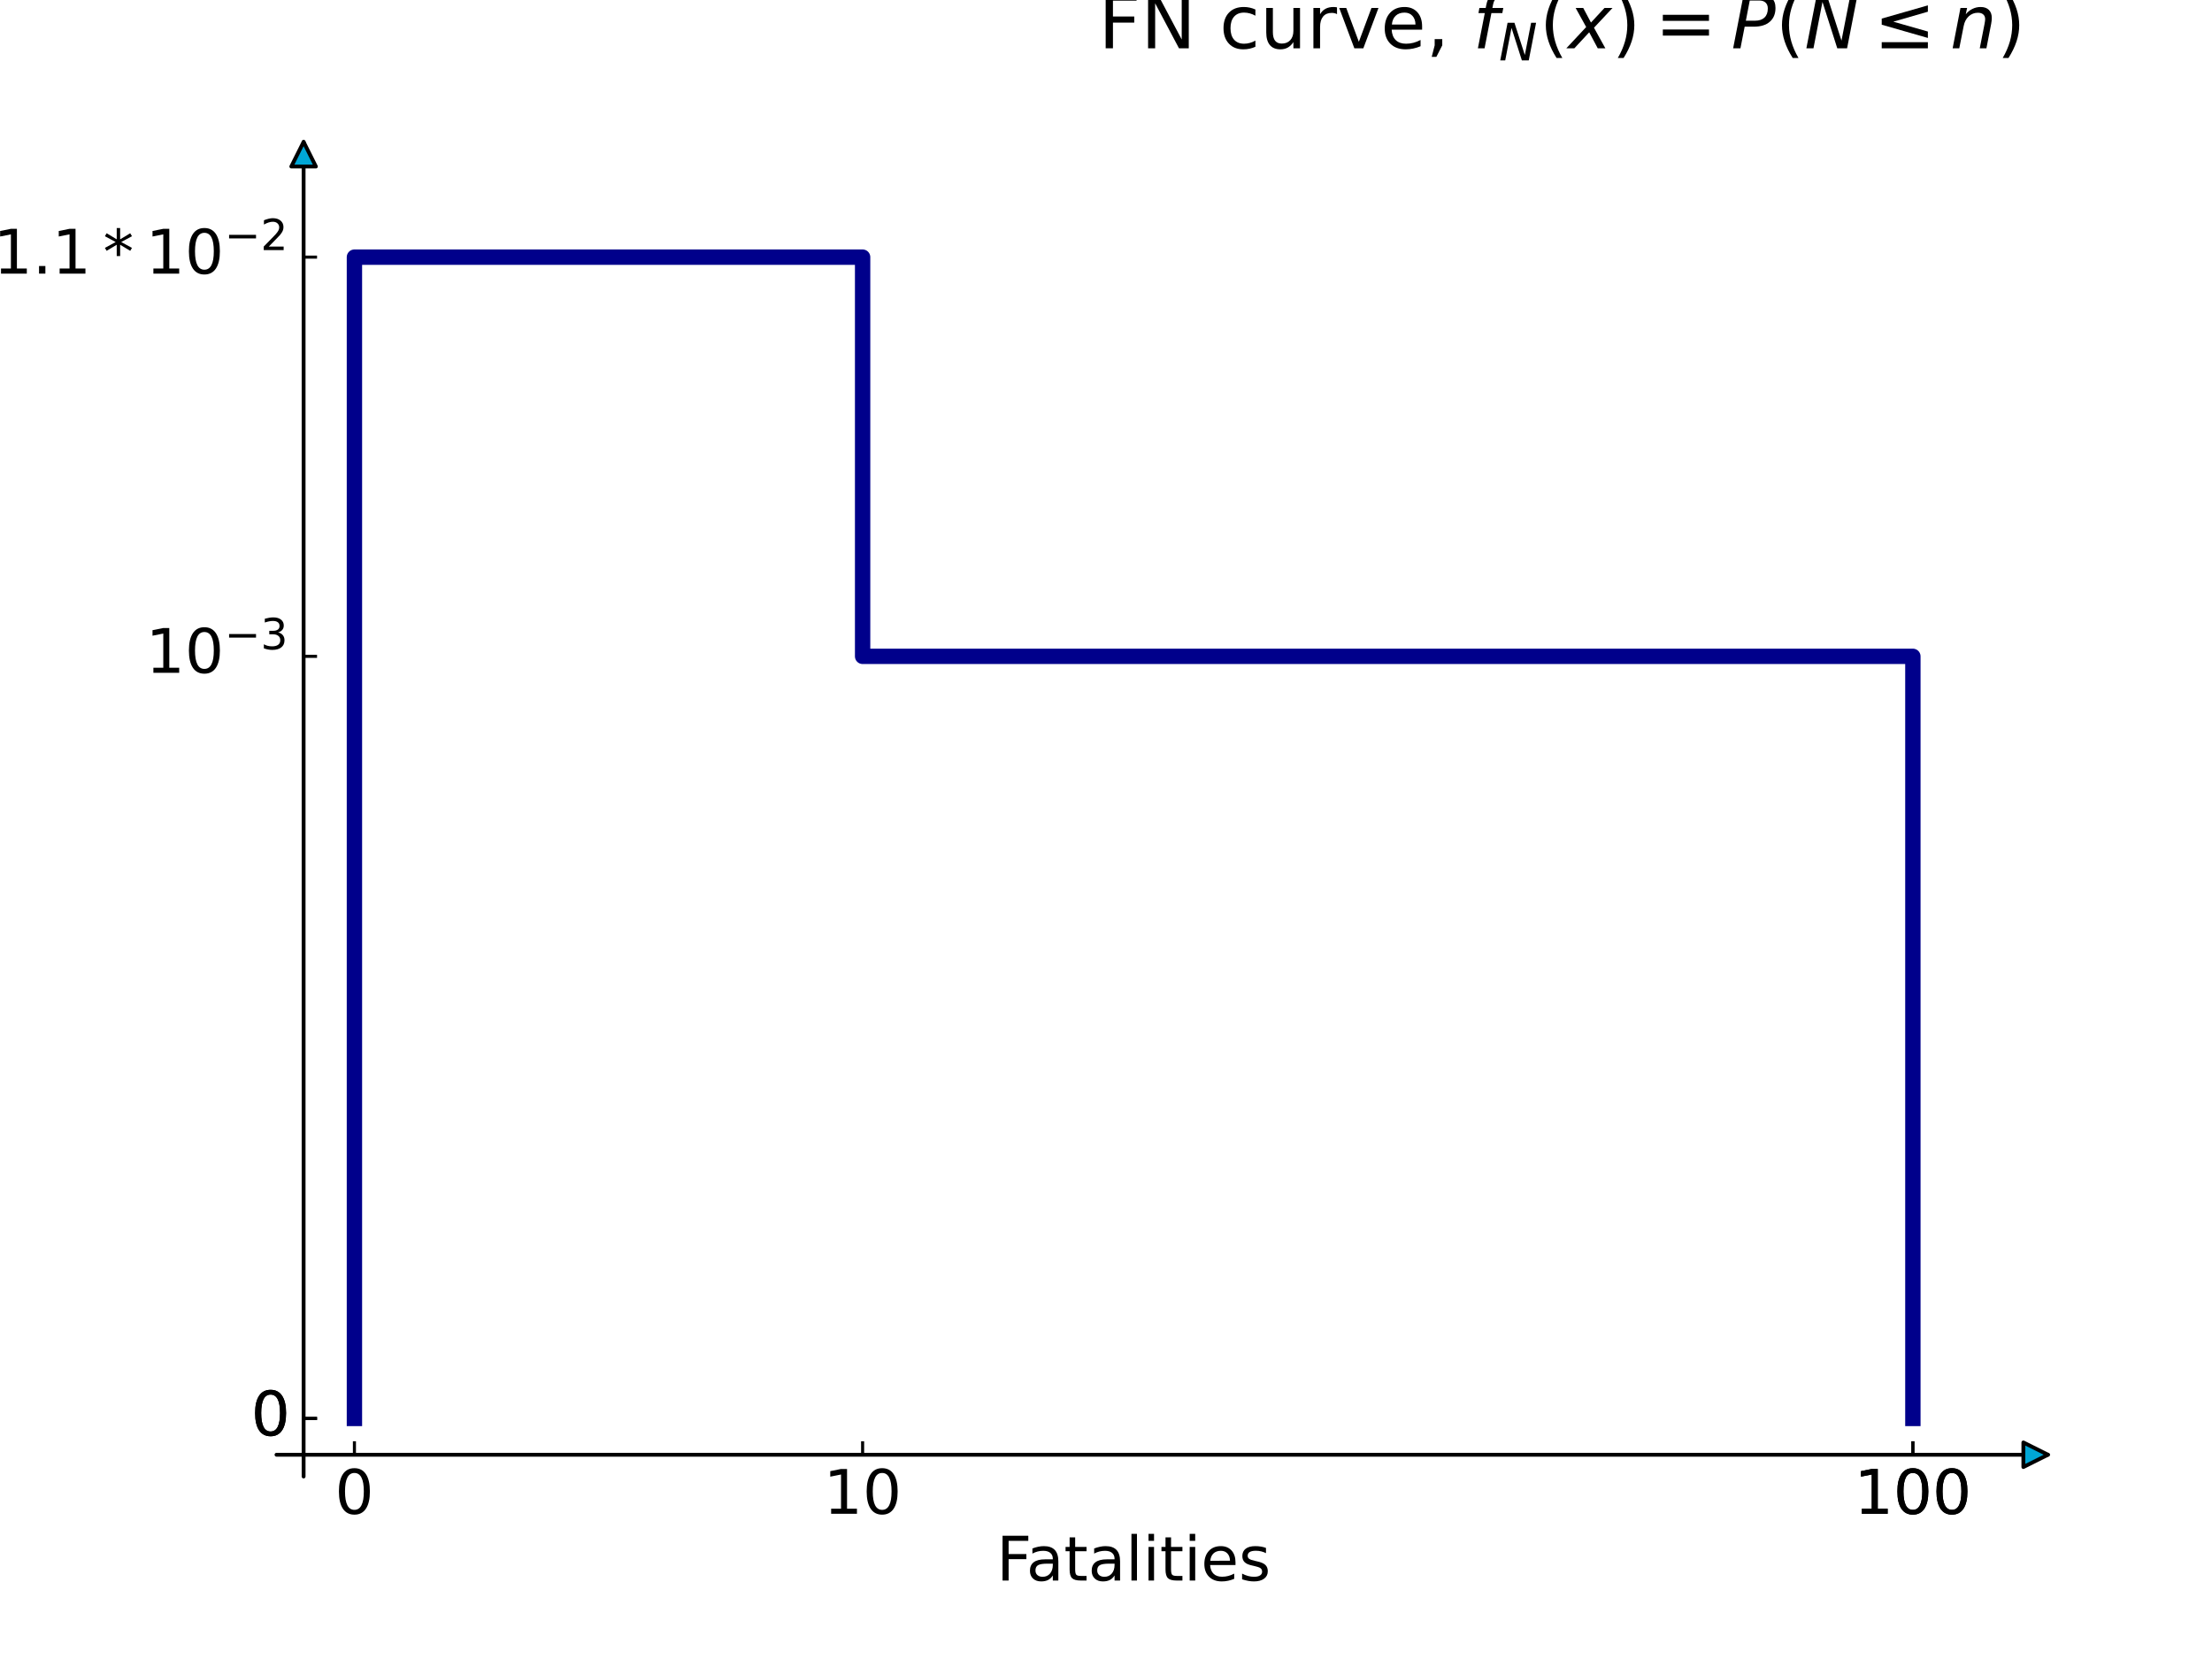
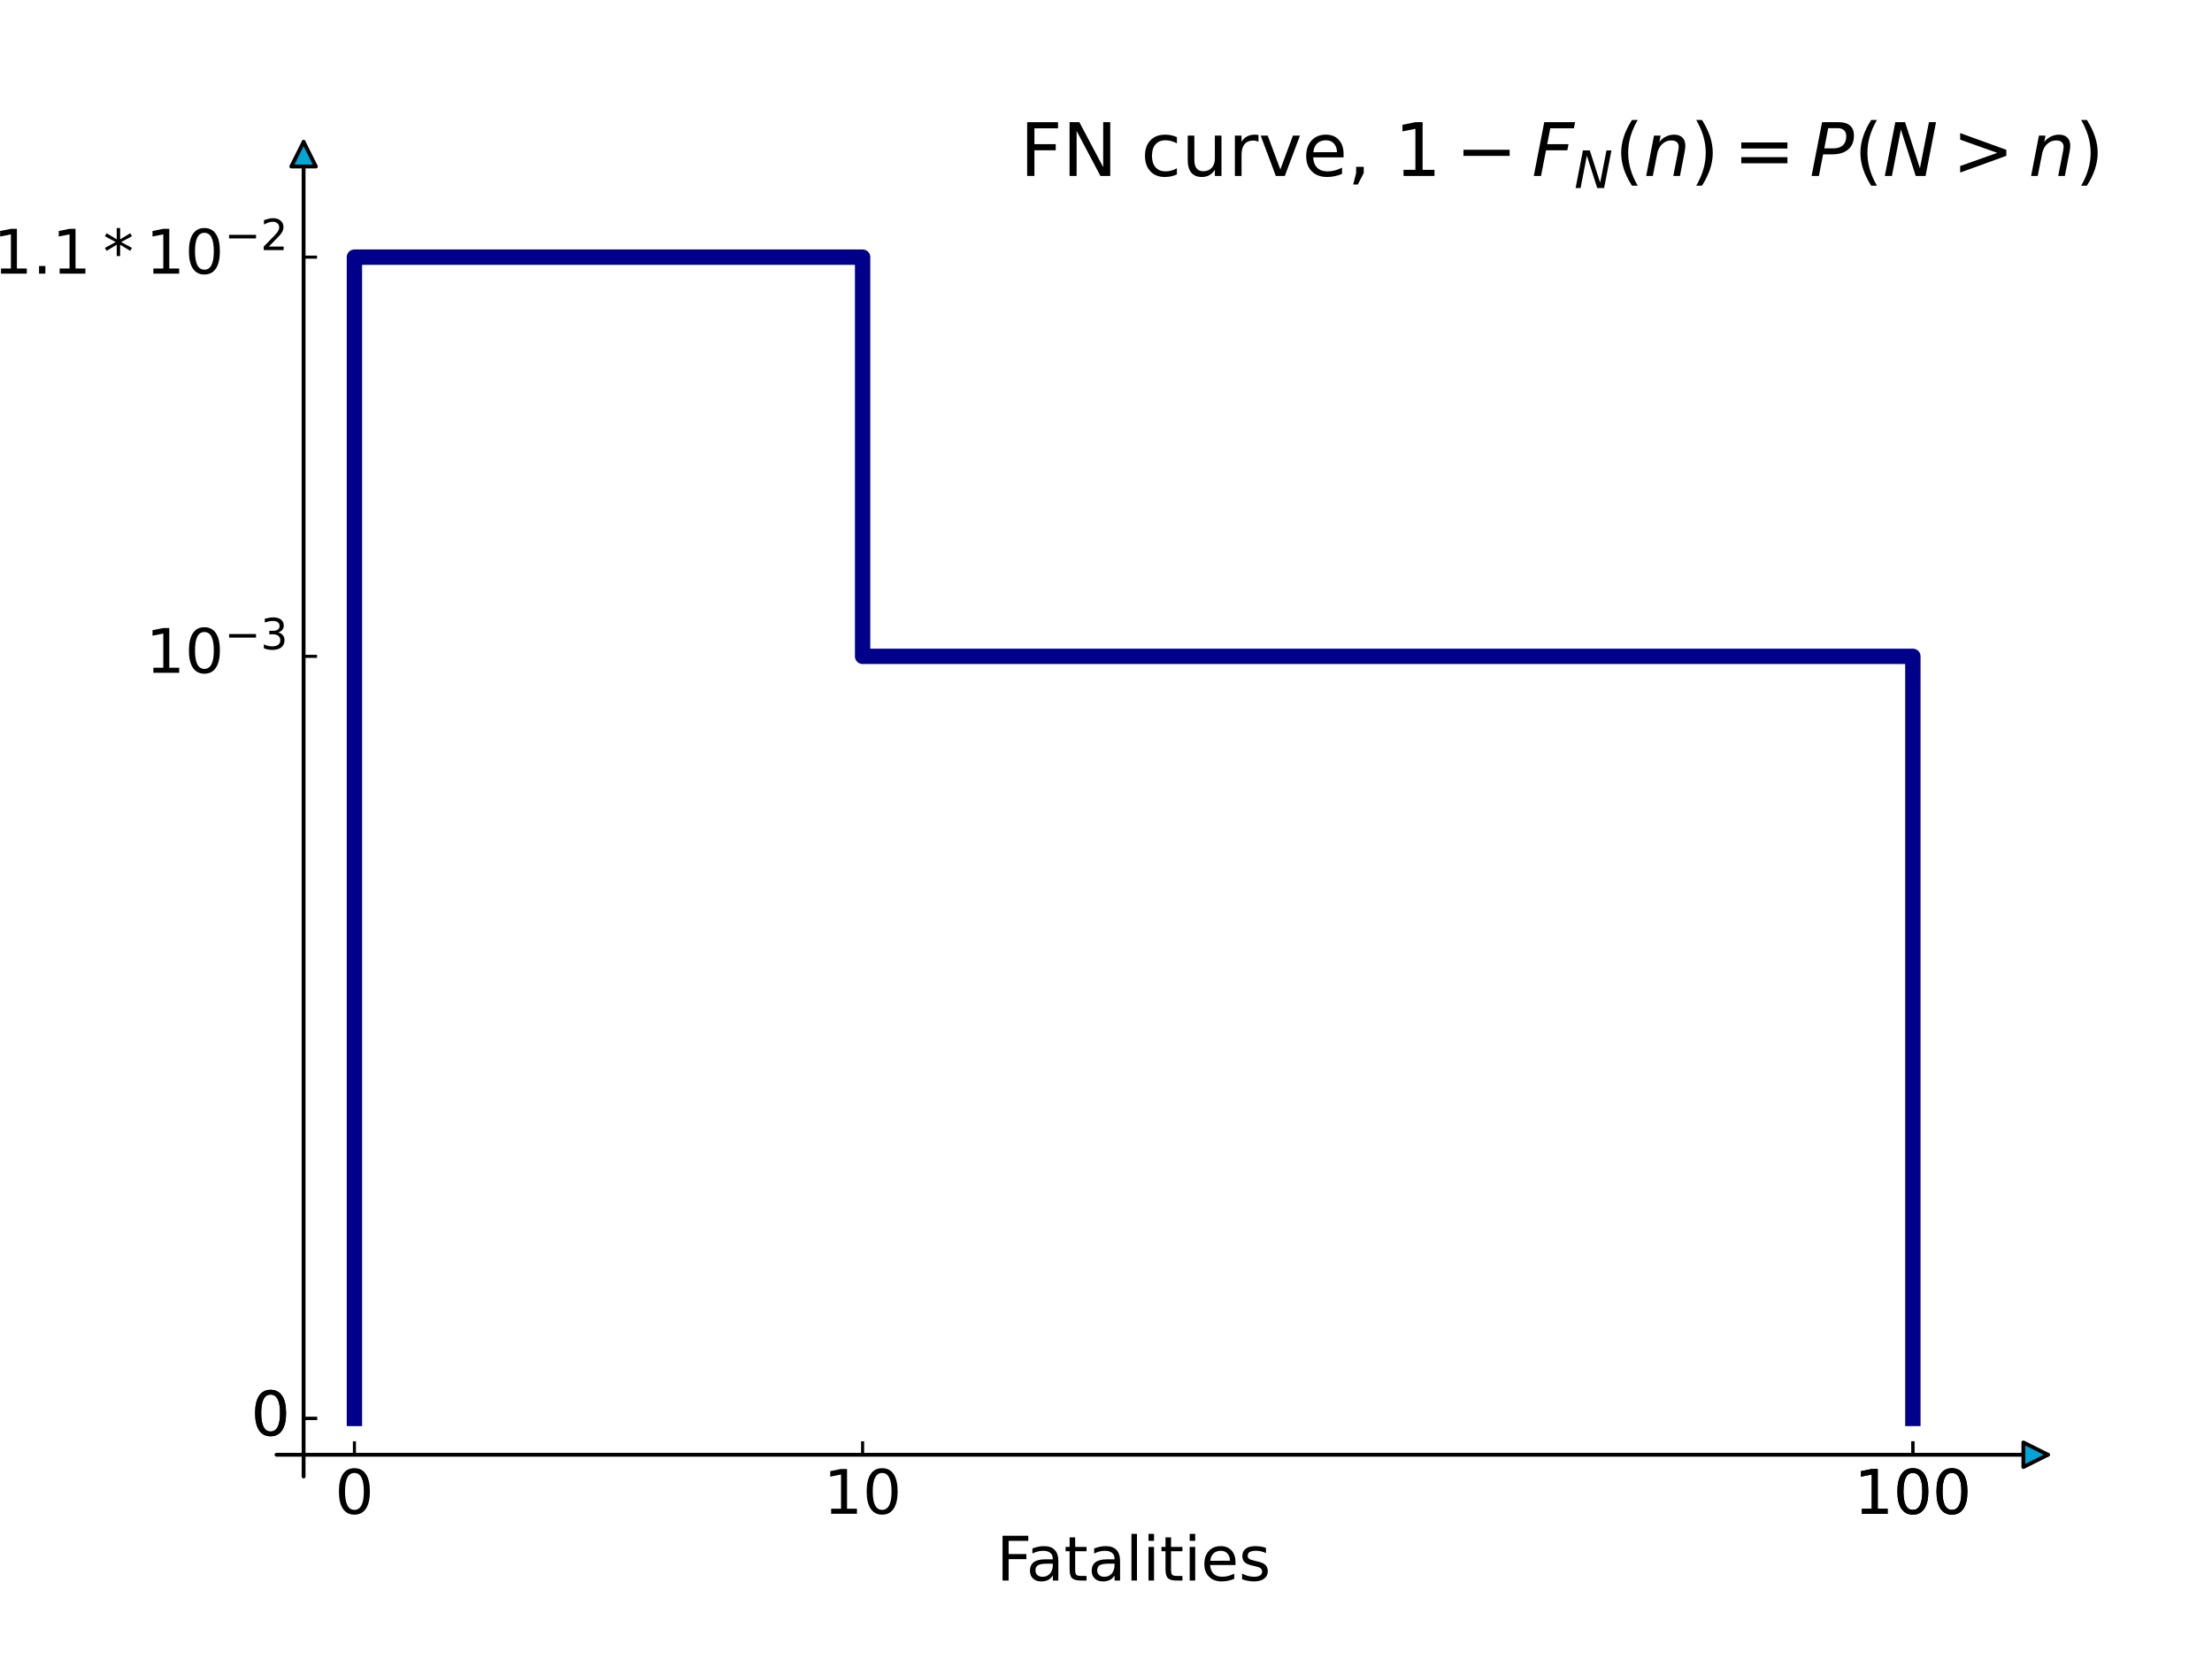
<svg xmlns="http://www.w3.org/2000/svg" xmlns:xlink="http://www.w3.org/1999/xlink" width="576pt" height="432pt" viewBox="0 0 576 432" version="1.1">
  <defs>
    <style type="text/css">*{stroke-linejoin: round; stroke-linecap: butt}</style>
  </defs>
  <g id="figure_1">
    <g id="patch_1">
      <path d="M 0 432  L 576 432  L 576 0  L 0 0  z " style="fill: #ffffff" />
    </g>
    <g id="axes_1">
      <g id="patch_2">
        <path d="M 72 384.48  L 518.4 384.48  L 518.4 51.84  L 72 51.84  z " style="fill: #ffffff" />
      </g>
      <g id="line2d_1">
-         <path d="M 92.291 369.36  L 92.291 66.96  L 224.623 66.96  L 224.623 170.91  L 498.109 170.91  L 498.109 369.36  L 498.109 369.36  " clip-path="url(#p3af18c2da1)" style="fill: none; stroke: #00008b; stroke-width: 4; stroke-linecap: square" />
+         <path d="M 92.291 369.36  L 92.291 66.96  L 224.623 66.96  L 224.623 170.91  L 498.109 170.91  L 498.109 369.36  L 498.109 369.36  " clip-path="url(#p6bc279bf33)" style="fill: none; stroke: #00008b; stroke-width: 4; stroke-linecap: square" />
      </g>
      <g id="mpl_toolkits.axisartist.axis_artist_1">
        <defs>
-           <path id="m0305821ad5" d="M 0 0  L 0 -3.5  " style="stroke: #000000; stroke-width: 0.8" />
+           <path id="m20e11fa995" d="M 0 0  L 0 -3.5  " style="stroke: #000000; stroke-width: 0.8" />
        </defs>
        <g>
-           <use xlink:href="#m0305821ad5" x="92.291" y="378.81" style="fill: none; stroke: #000000; stroke-width: 0.8" />
-         </g>
-         <g>
-           <use xlink:href="#m0305821ad5" x="224.623" y="378.81" style="fill: none; stroke: #000000; stroke-width: 0.8" />
-         </g>
-         <g>
-           <use xlink:href="#m0305821ad5" x="498.109" y="378.81" style="fill: none; stroke: #000000; stroke-width: 0.8" />
-         </g>
-         <g>
-           <use xlink:href="#m0305821ad5" x="498.109" y="378.81" style="fill: none; stroke: #000000; stroke-width: 0.8" />
+           <use xlink:href="#m20e11fa995" x="92.291" y="378.81" style="fill: none; stroke: #000000; stroke-width: 0.8" />
+         </g>
+         <g>
+           <use xlink:href="#m20e11fa995" x="224.623" y="378.81" style="fill: none; stroke: #000000; stroke-width: 0.8" />
+         </g>
+         <g>
+           <use xlink:href="#m20e11fa995" x="498.109" y="378.81" style="fill: none; stroke: #000000; stroke-width: 0.8" />
+         </g>
+         <g>
+           <use xlink:href="#m20e11fa995" x="498.109" y="378.81" style="fill: none; stroke: #000000; stroke-width: 0.8" />
        </g>
        <g id="text_1">
-           <g transform="translate(87.20091 394.185) scale(0.16 -0.16)">
+           <g transform="translate(87.20091 394.185)scale(0.16 -0.16)">
            <defs>
              <path id="DejaVuSans-30" d="M 2034 4250  Q 1547 4250 1301 3770  Q 1056 3291 1056 2328  Q 1056 1369 1301 889  Q 1547 409 2034 409  Q 2525 409 2770 889  Q 3016 1369 3016 2328  Q 3016 3291 2770 3770  Q 2525 4250 2034 4250  z M 2034 4750  Q 2819 4750 3233 4129  Q 3647 3509 3647 2328  Q 3647 1150 3233 529  Q 2819 -91 2034 -91  Q 1250 -91 836 529  Q 422 1150 422 2328  Q 422 3509 836 4129  Q 1250 4750 2034 4750  z " transform="scale(0.015625)" />
            </defs>
            <use xlink:href="#DejaVuSans-30" />
          </g>
        </g>
        <g id="text_2">
-           <g transform="translate(214.4429 394.185) scale(0.16 -0.16)">
+           <g transform="translate(214.4429 394.185)scale(0.16 -0.16)">
            <defs>
              <path id="DejaVuSans-31" d="M 794 531  L 1825 531  L 1825 4091  L 703 3866  L 703 4441  L 1819 4666  L 2450 4666  L 2450 531  L 3481 531  L 3481 0  L 794 0  L 794 531  z " transform="scale(0.015625)" />
            </defs>
            <use xlink:href="#DejaVuSans-31" />
            <use xlink:href="#DejaVuSans-30" x="63.623" />
          </g>
        </g>
        <g id="text_3">
-           <g transform="translate(482.8391 394.185) scale(0.16 -0.16)">
+           <g transform="translate(482.8391 394.185)scale(0.16 -0.16)">
            <use xlink:href="#DejaVuSans-31" />
            <use xlink:href="#DejaVuSans-30" x="63.623" />
            <use xlink:href="#DejaVuSans-30" x="127.246" />
          </g>
        </g>
        <g id="text_4">
-           <g transform="translate(482.8391 394.185) scale(0.16 -0.16)">
+           <g transform="translate(482.8391 394.185)scale(0.16 -0.16)">
            <use xlink:href="#DejaVuSans-31" />
            <use xlink:href="#DejaVuSans-30" x="63.623" />
            <use xlink:href="#DejaVuSans-30" x="127.246" />
          </g>
        </g>
        <g id="patch_3">
          <path d="M 72 378.81  L 518.4 378.81  L 533.282 378.81  " style="fill: none; stroke: #000000; stroke-linecap: round" />
          <path d="M 526.882 375.61  L 533.282 378.81  L 526.882 382.01  L 526.882 375.61  z " style="fill: #00a6d6; stroke: #000000; stroke-linecap: round" />
        </g>
        <g id="text_5">
-           <g transform="translate(259.4937 411.57) scale(0.16 -0.16)">
+           <g transform="translate(259.4937 411.57)scale(0.16 -0.16)">
            <defs>
              <path id="DejaVuSans-46" d="M 628 4666  L 3309 4666  L 3309 4134  L 1259 4134  L 1259 2759  L 3109 2759  L 3109 2228  L 1259 2228  L 1259 0  L 628 0  L 628 4666  z " transform="scale(0.015625)" />
              <path id="DejaVuSans-61" d="M 2194 1759  Q 1497 1759 1228 1600  Q 959 1441 959 1056  Q 959 750 1161 570  Q 1363 391 1709 391  Q 2188 391 2477 730  Q 2766 1069 2766 1631  L 2766 1759  L 2194 1759  z M 3341 1997  L 3341 0  L 2766 0  L 2766 531  Q 2569 213 2275 61  Q 1981 -91 1556 -91  Q 1019 -91 701 211  Q 384 513 384 1019  Q 384 1609 779 1909  Q 1175 2209 1959 2209  L 2766 2209  L 2766 2266  Q 2766 2663 2505 2880  Q 2244 3097 1772 3097  Q 1472 3097 1187 3025  Q 903 2953 641 2809  L 641 3341  Q 956 3463 1253 3523  Q 1550 3584 1831 3584  Q 2591 3584 2966 3190  Q 3341 2797 3341 1997  z " transform="scale(0.015625)" />
              <path id="DejaVuSans-74" d="M 1172 4494  L 1172 3500  L 2356 3500  L 2356 3053  L 1172 3053  L 1172 1153  Q 1172 725 1289 603  Q 1406 481 1766 481  L 2356 481  L 2356 0  L 1766 0  Q 1100 0 847 248  Q 594 497 594 1153  L 594 3053  L 172 3053  L 172 3500  L 594 3500  L 594 4494  L 1172 4494  z " transform="scale(0.015625)" />
              <path id="DejaVuSans-6c" d="M 603 4863  L 1178 4863  L 1178 0  L 603 0  L 603 4863  z " transform="scale(0.015625)" />
              <path id="DejaVuSans-69" d="M 603 3500  L 1178 3500  L 1178 0  L 603 0  L 603 3500  z M 603 4863  L 1178 4863  L 1178 4134  L 603 4134  L 603 4863  z " transform="scale(0.015625)" />
              <path id="DejaVuSans-65" d="M 3597 1894  L 3597 1613  L 953 1613  Q 991 1019 1311 708  Q 1631 397 2203 397  Q 2534 397 2845 478  Q 3156 559 3463 722  L 3463 178  Q 3153 47 2828 -22  Q 2503 -91 2169 -91  Q 1331 -91 842 396  Q 353 884 353 1716  Q 353 2575 817 3079  Q 1281 3584 2069 3584  Q 2775 3584 3186 3129  Q 3597 2675 3597 1894  z M 3022 2063  Q 3016 2534 2758 2815  Q 2500 3097 2075 3097  Q 1594 3097 1305 2825  Q 1016 2553 972 2059  L 3022 2063  z " transform="scale(0.015625)" />
              <path id="DejaVuSans-73" d="M 2834 3397  L 2834 2853  Q 2591 2978 2328 3040  Q 2066 3103 1784 3103  Q 1356 3103 1142 2972  Q 928 2841 928 2578  Q 928 2378 1081 2264  Q 1234 2150 1697 2047  L 1894 2003  Q 2506 1872 2764 1633  Q 3022 1394 3022 966  Q 3022 478 2636 193  Q 2250 -91 1575 -91  Q 1294 -91 989 -36  Q 684 19 347 128  L 347 722  Q 666 556 975 473  Q 1284 391 1588 391  Q 1994 391 2212 530  Q 2431 669 2431 922  Q 2431 1156 2273 1281  Q 2116 1406 1581 1522  L 1381 1569  Q 847 1681 609 1914  Q 372 2147 372 2553  Q 372 3047 722 3315  Q 1072 3584 1716 3584  Q 2034 3584 2315 3537  Q 2597 3491 2834 3397  z " transform="scale(0.015625)" />
            </defs>
            <use xlink:href="#DejaVuSans-46" />
            <use xlink:href="#DejaVuSans-61" x="48.395" />
            <use xlink:href="#DejaVuSans-74" x="109.674" />
            <use xlink:href="#DejaVuSans-61" x="148.883" />
            <use xlink:href="#DejaVuSans-6c" x="210.162" />
            <use xlink:href="#DejaVuSans-69" x="237.945" />
            <use xlink:href="#DejaVuSans-74" x="265.729" />
            <use xlink:href="#DejaVuSans-69" x="304.938" />
            <use xlink:href="#DejaVuSans-65" x="332.721" />
            <use xlink:href="#DejaVuSans-73" x="394.244" />
          </g>
        </g>
      </g>
      <g id="mpl_toolkits.axisartist.axis_artist_2">
        <defs>
-           <path id="me0897e54be" d="M 0 0  L 3.5 0  " style="stroke: #000000; stroke-width: 0.8" />
+           <path id="mf55275044c" d="M 0 0  L 3.5 0  " style="stroke: #000000; stroke-width: 0.8" />
        </defs>
        <g>
-           <use xlink:href="#me0897e54be" x="79.058" y="369.36" style="fill: none; stroke: #000000; stroke-width: 0.8" />
-         </g>
-         <g>
-           <use xlink:href="#me0897e54be" x="79.058" y="66.96" style="fill: none; stroke: #000000; stroke-width: 0.8" />
-         </g>
-         <g>
-           <use xlink:href="#me0897e54be" x="79.058" y="170.91" style="fill: none; stroke: #000000; stroke-width: 0.8" />
-         </g>
-         <g>
-           <use xlink:href="#me0897e54be" x="79.058" y="369.36" style="fill: none; stroke: #000000; stroke-width: 0.8" />
+           <use xlink:href="#mf55275044c" x="79.058" y="369.36" style="fill: none; stroke: #000000; stroke-width: 0.8" />
+         </g>
+         <g>
+           <use xlink:href="#mf55275044c" x="79.058" y="66.96" style="fill: none; stroke: #000000; stroke-width: 0.8" />
+         </g>
+         <g>
+           <use xlink:href="#mf55275044c" x="79.058" y="170.91" style="fill: none; stroke: #000000; stroke-width: 0.8" />
+         </g>
+         <g>
+           <use xlink:href="#mf55275044c" x="79.058" y="369.36" style="fill: none; stroke: #000000; stroke-width: 0.8" />
        </g>
        <g id="text_6">
-           <g transform="translate(65.37771 373.775) scale(0.16 -0.16)">
+           <g transform="translate(65.37771 373.775)scale(0.16 -0.16)">
            <use xlink:href="#DejaVuSans-30" />
          </g>
        </g>
        <g id="text_7">
-           <g transform="translate(-1.722292 71.375) scale(0.16 -0.16)">
+           <g transform="translate(-1.722292 71.375)scale(0.16 -0.16)">
            <defs>
              <path id="DejaVuSans-2e" d="M 684 794  L 1344 794  L 1344 0  L 684 0  L 684 794  z " transform="scale(0.015625)" />
              <path id="DejaVuSans-2a" d="M 3009 3897  L 1888 3291  L 3009 2681  L 2828 2375  L 1778 3009  L 1778 1831  L 1422 1831  L 1422 3009  L 372 2375  L 191 2681  L 1313 3291  L 191 3897  L 372 4206  L 1422 3572  L 1422 4750  L 1778 4750  L 1778 3572  L 2828 4206  L 3009 3897  z " transform="scale(0.015625)" />
              <path id="DejaVuSans-2212" d="M 678 2272  L 4684 2272  L 4684 1741  L 678 1741  L 678 2272  z " transform="scale(0.015625)" />
              <path id="DejaVuSans-32" d="M 1228 531  L 3431 531  L 3431 0  L 469 0  L 469 531  Q 828 903 1448 1529  Q 2069 2156 2228 2338  Q 2531 2678 2651 2914  Q 2772 3150 2772 3378  Q 2772 3750 2511 3984  Q 2250 4219 1831 4219  Q 1534 4219 1204 4116  Q 875 4013 500 3803  L 500 4441  Q 881 4594 1212 4672  Q 1544 4750 1819 4750  Q 2544 4750 2975 4387  Q 3406 4025 3406 3419  Q 3406 3131 3298 2873  Q 3191 2616 2906 2266  Q 2828 2175 2409 1742  Q 1991 1309 1228 531  z " transform="scale(0.015625)" />
            </defs>
            <use xlink:href="#DejaVuSans-31" transform="translate(0 0.765625)" />
            <use xlink:href="#DejaVuSans-2e" transform="translate(63.62305 0.765625)" />
            <use xlink:href="#DejaVuSans-31" transform="translate(95.41016 0.765625)" />
            <use xlink:href="#DejaVuSans-2a" transform="translate(178.5156 0.765625)" />
            <use xlink:href="#DejaVuSans-31" transform="translate(247.998 0.765625)" />
            <use xlink:href="#DejaVuSans-30" transform="translate(311.6211 0.765625)" />
-             <use xlink:href="#DejaVuSans-2212" transform="translate(376.2012 39.04688) scale(0.7)" />
-             <use xlink:href="#DejaVuSans-32" transform="translate(434.8535 39.04688) scale(0.7)" />
+             <use xlink:href="#DejaVuSans-2212" transform="translate(376.2012 39.04688)scale(0.7)" />
+             <use xlink:href="#DejaVuSans-32" transform="translate(434.8535 39.04688)scale(0.7)" />
          </g>
        </g>
        <g id="text_8">
-           <g transform="translate(37.95771 175.325) scale(0.16 -0.16)">
+           <g transform="translate(37.95771 175.325)scale(0.16 -0.16)">
            <defs>
              <path id="DejaVuSans-33" d="M 2597 2516  Q 3050 2419 3304 2112  Q 3559 1806 3559 1356  Q 3559 666 3084 287  Q 2609 -91 1734 -91  Q 1441 -91 1130 -33  Q 819 25 488 141  L 488 750  Q 750 597 1062 519  Q 1375 441 1716 441  Q 2309 441 2620 675  Q 2931 909 2931 1356  Q 2931 1769 2642 2001  Q 2353 2234 1838 2234  L 1294 2234  L 1294 2753  L 1863 2753  Q 2328 2753 2575 2939  Q 2822 3125 2822 3475  Q 2822 3834 2567 4026  Q 2313 4219 1838 4219  Q 1578 4219 1281 4162  Q 984 4106 628 3988  L 628 4550  Q 988 4650 1302 4700  Q 1616 4750 1894 4750  Q 2613 4750 3031 4423  Q 3450 4097 3450 3541  Q 3450 3153 3228 2886  Q 3006 2619 2597 2516  z " transform="scale(0.015625)" />
            </defs>
            <use xlink:href="#DejaVuSans-31" transform="translate(0 0.765625)" />
            <use xlink:href="#DejaVuSans-30" transform="translate(63.62305 0.765625)" />
-             <use xlink:href="#DejaVuSans-2212" transform="translate(128.2031 39.04688) scale(0.7)" />
-             <use xlink:href="#DejaVuSans-33" transform="translate(186.8555 39.04688) scale(0.7)" />
+             <use xlink:href="#DejaVuSans-2212" transform="translate(128.2031 39.04688)scale(0.7)" />
+             <use xlink:href="#DejaVuSans-33" transform="translate(186.8555 39.04688)scale(0.7)" />
          </g>
        </g>
        <g id="text_9">
-           <g transform="translate(65.37771 373.775) scale(0.16 -0.16)">
+           <g transform="translate(65.37771 373.775)scale(0.16 -0.16)">
            <use xlink:href="#DejaVuSans-30" />
          </g>
        </g>
        <g id="patch_4">
          <path d="M 79.058 384.48  L 79.058 51.84  L 79.058 36.958  " style="fill: none; stroke: #000000; stroke-linecap: round" />
          <path d="M 75.858 43.358  L 79.058 36.958  L 82.258 43.358  L 75.858 43.358  z " style="fill: #00a6d6; stroke: #000000; stroke-linecap: round" />
        </g>
        <g id="text_10">
-           <g transform="translate(-10.04979 260.4463) rotate(-90) scale(0.16 -0.16)">
+           <g transform="translate(-10.04979 260.4463)rotate(-90)scale(0.16 -0.16)">
            <defs>
              <path id="DejaVuSans-50" d="M 1259 4147  L 1259 2394  L 2053 2394  Q 2494 2394 2734 2622  Q 2975 2850 2975 3272  Q 2975 3691 2734 3919  Q 2494 4147 2053 4147  L 1259 4147  z M 628 4666  L 2053 4666  Q 2838 4666 3239 4311  Q 3641 3956 3641 3272  Q 3641 2581 3239 2228  Q 2838 1875 2053 1875  L 1259 1875  L 1259 0  L 628 0  L 628 4666  z " transform="scale(0.015625)" />
              <path id="DejaVuSans-72" d="M 2631 2963  Q 2534 3019 2420 3045  Q 2306 3072 2169 3072  Q 1681 3072 1420 2755  Q 1159 2438 1159 1844  L 1159 0  L 581 0  L 581 3500  L 1159 3500  L 1159 2956  Q 1341 3275 1631 3429  Q 1922 3584 2338 3584  Q 2397 3584 2469 3576  Q 2541 3569 2628 3553  L 2631 2963  z " transform="scale(0.015625)" />
              <path id="DejaVuSans-6f" d="M 1959 3097  Q 1497 3097 1228 2736  Q 959 2375 959 1747  Q 959 1119 1226 758  Q 1494 397 1959 397  Q 2419 397 2687 759  Q 2956 1122 2956 1747  Q 2956 2369 2687 2733  Q 2419 3097 1959 3097  z M 1959 3584  Q 2709 3584 3137 3096  Q 3566 2609 3566 1747  Q 3566 888 3137 398  Q 2709 -91 1959 -91  Q 1206 -91 779 398  Q 353 888 353 1747  Q 353 2609 779 3096  Q 1206 3584 1959 3584  z " transform="scale(0.015625)" />
              <path id="DejaVuSans-62" d="M 3116 1747  Q 3116 2381 2855 2742  Q 2594 3103 2138 3103  Q 1681 3103 1420 2742  Q 1159 2381 1159 1747  Q 1159 1113 1420 752  Q 1681 391 2138 391  Q 2594 391 2855 752  Q 3116 1113 3116 1747  z M 1159 2969  Q 1341 3281 1617 3432  Q 1894 3584 2278 3584  Q 2916 3584 3314 3078  Q 3713 2572 3713 1747  Q 3713 922 3314 415  Q 2916 -91 2278 -91  Q 1894 -91 1617 61  Q 1341 213 1159 525  L 1159 0  L 581 0  L 581 4863  L 1159 4863  L 1159 2969  z " transform="scale(0.015625)" />
              <path id="DejaVuSans-79" d="M 2059 -325  Q 1816 -950 1584 -1140  Q 1353 -1331 966 -1331  L 506 -1331  L 506 -850  L 844 -850  Q 1081 -850 1212 -737  Q 1344 -625 1503 -206  L 1606 56  L 191 3500  L 800 3500  L 1894 763  L 2988 3500  L 3597 3500  L 2059 -325  z " transform="scale(0.015625)" />
            </defs>
            <use xlink:href="#DejaVuSans-50" />
            <use xlink:href="#DejaVuSans-72" x="58.553" />
            <use xlink:href="#DejaVuSans-6f" x="97.416" />
            <use xlink:href="#DejaVuSans-62" x="158.598" />
            <use xlink:href="#DejaVuSans-61" x="222.074" />
            <use xlink:href="#DejaVuSans-62" x="283.354" />
            <use xlink:href="#DejaVuSans-69" x="346.83" />
            <use xlink:href="#DejaVuSans-6c" x="374.613" />
            <use xlink:href="#DejaVuSans-69" x="402.396" />
            <use xlink:href="#DejaVuSans-74" x="430.18" />
            <use xlink:href="#DejaVuSans-79" x="469.389" />
          </g>
        </g>
      </g>
      <g id="text_11">
-         <g transform="translate(286.032 12.576) scale(0.192 -0.192)">
+         <g transform="translate(265.584 45.84)scale(0.192 -0.192)">
          <defs>
            <path id="DejaVuSans-4e" d="M 628 4666  L 1478 4666  L 3547 763  L 3547 4666  L 4159 4666  L 4159 0  L 3309 0  L 1241 3903  L 1241 0  L 628 0  L 628 4666  z " transform="scale(0.015625)" />
            <path id="DejaVuSans-20" transform="scale(0.015625)" />
            <path id="DejaVuSans-63" d="M 3122 3366  L 3122 2828  Q 2878 2963 2633 3030  Q 2388 3097 2138 3097  Q 1578 3097 1268 2742  Q 959 2388 959 1747  Q 959 1106 1268 751  Q 1578 397 2138 397  Q 2388 397 2633 464  Q 2878 531 3122 666  L 3122 134  Q 2881 22 2623 -34  Q 2366 -91 2075 -91  Q 1284 -91 818 406  Q 353 903 353 1747  Q 353 2603 823 3093  Q 1294 3584 2113 3584  Q 2378 3584 2631 3529  Q 2884 3475 3122 3366  z " transform="scale(0.015625)" />
            <path id="DejaVuSans-75" d="M 544 1381  L 544 3500  L 1119 3500  L 1119 1403  Q 1119 906 1312 657  Q 1506 409 1894 409  Q 2359 409 2629 706  Q 2900 1003 2900 1516  L 2900 3500  L 3475 3500  L 3475 0  L 2900 0  L 2900 538  Q 2691 219 2414 64  Q 2138 -91 1772 -91  Q 1169 -91 856 284  Q 544 659 544 1381  z M 1991 3584  L 1991 3584  z " transform="scale(0.015625)" />
            <path id="DejaVuSans-76" d="M 191 3500  L 800 3500  L 1894 563  L 2988 3500  L 3597 3500  L 2284 0  L 1503 0  L 191 3500  z " transform="scale(0.015625)" />
            <path id="DejaVuSans-2c" d="M 750 794  L 1409 794  L 1409 256  L 897 -744  L 494 -744  L 750 256  L 750 794  z " transform="scale(0.015625)" />
-             <path id="DejaVuSans-Oblique-66" d="M 3059 4863  L 2969 4384  L 2419 4384  Q 2106 4384 1964 4261  Q 1822 4138 1753 3809  L 1691 3500  L 2638 3500  L 2553 3053  L 1606 3053  L 1013 0  L 434 0  L 1031 3053  L 481 3053  L 563 3500  L 1113 3500  L 1159 3744  Q 1278 4363 1576 4613  Q 1875 4863 2516 4863  L 3059 4863  z " transform="scale(0.015625)" />
+             <path id="DejaVuSans-Oblique-46" d="M 1081 4666  L 3756 4666  L 3653 4134  L 1606 4134  L 1338 2759  L 3188 2759  L 3084 2228  L 1234 2228  L 800 0  L 172 0  L 1081 4666  z " transform="scale(0.015625)" />
            <path id="DejaVuSans-Oblique-4e" d="M 1081 4666  L 1931 4666  L 3219 666  L 4000 4666  L 4616 4666  L 3706 0  L 2853 0  L 1569 4025  L 788 0  L 172 0  L 1081 4666  z " transform="scale(0.015625)" />
            <path id="DejaVuSans-28" d="M 1984 4856  Q 1566 4138 1362 3434  Q 1159 2731 1159 2009  Q 1159 1288 1364 580  Q 1569 -128 1984 -844  L 1484 -844  Q 1016 -109 783 600  Q 550 1309 550 2009  Q 550 2706 781 3412  Q 1013 4119 1484 4856  L 1984 4856  z " transform="scale(0.015625)" />
-             <path id="DejaVuSans-Oblique-78" d="M 3841 3500  L 2234 1784  L 3219 0  L 2559 0  L 1819 1388  L 531 0  L -166 0  L 1556 1844  L 641 3500  L 1300 3500  L 1972 2234  L 3144 3500  L 3841 3500  z " transform="scale(0.015625)" />
+             <path id="DejaVuSans-Oblique-6e" d="M 3566 2113  L 3156 0  L 2578 0  L 2988 2091  Q 3016 2238 3031 2350  Q 3047 2463 3047 2528  Q 3047 2791 2881 2937  Q 2716 3084 2419 3084  Q 1956 3084 1622 2776  Q 1288 2469 1184 1941  L 800 0  L 225 0  L 903 3500  L 1478 3500  L 1363 2950  Q 1603 3253 1940 3418  Q 2278 3584 2650 3584  Q 3113 3584 3367 3334  Q 3622 3084 3622 2631  Q 3622 2519 3608 2391  Q 3594 2263 3566 2113  z " transform="scale(0.015625)" />
            <path id="DejaVuSans-29" d="M 513 4856  L 1013 4856  Q 1481 4119 1714 3412  Q 1947 2706 1947 2009  Q 1947 1309 1714 600  Q 1481 -109 1013 -844  L 513 -844  Q 928 -128 1133 580  Q 1338 1288 1338 2009  Q 1338 2731 1133 3434  Q 928 4138 513 4856  z " transform="scale(0.015625)" />
            <path id="DejaVuSans-3d" d="M 678 2906  L 4684 2906  L 4684 2381  L 678 2381  L 678 2906  z M 678 1631  L 4684 1631  L 4684 1100  L 678 1100  L 678 1631  z " transform="scale(0.015625)" />
            <path id="DejaVuSans-Oblique-50" d="M 1081 4666  L 2541 4666  Q 3178 4666 3512 4369  Q 3847 4072 3847 3500  Q 3847 2731 3353 2303  Q 2859 1875 1966 1875  L 1172 1875  L 806 0  L 172 0  L 1081 4666  z M 1613 4147  L 1275 2394  L 2069 2394  Q 2606 2394 2893 2669  Q 3181 2944 3181 3456  Q 3181 3784 2986 3965  Q 2791 4147 2438 4147  L 1613 4147  z " transform="scale(0.015625)" />
-             <path id="DejaVuSans-2264" d="M 4684 3175  L 1684 2309  L 4684 1453  L 4684 897  L 678 2047  L 678 2578  L 4684 3725  L 4684 3175  z M 678 531  L 4684 531  L 4684 0  L 678 0  L 678 531  z " transform="scale(0.015625)" />
-             <path id="DejaVuSans-Oblique-6e" d="M 3566 2113  L 3156 0  L 2578 0  L 2988 2091  Q 3016 2238 3031 2350  Q 3047 2463 3047 2528  Q 3047 2791 2881 2937  Q 2716 3084 2419 3084  Q 1956 3084 1622 2776  Q 1288 2469 1184 1941  L 800 0  L 225 0  L 903 3500  L 1478 3500  L 1363 2950  Q 1603 3253 1940 3418  Q 2278 3584 2650 3584  Q 3113 3584 3367 3334  Q 3622 3084 3622 2631  Q 3622 2519 3608 2391  Q 3594 2263 3566 2113  z " transform="scale(0.015625)" />
+             <path id="DejaVuSans-3e" d="M 678 3150  L 678 3719  L 4684 2266  L 4684 1747  L 678 294  L 678 863  L 3897 2003  L 678 3150  z " transform="scale(0.015625)" />
          </defs>
-           <use xlink:href="#DejaVuSans-46" transform="translate(0 0.015625)" />
-           <use xlink:href="#DejaVuSans-4e" transform="translate(57.51953 0.015625)" />
-           <use xlink:href="#DejaVuSans-20" transform="translate(132.3242 0.015625)" />
-           <use xlink:href="#DejaVuSans-63" transform="translate(164.1113 0.015625)" />
-           <use xlink:href="#DejaVuSans-75" transform="translate(219.0918 0.015625)" />
-           <use xlink:href="#DejaVuSans-72" transform="translate(282.4707 0.015625)" />
-           <use xlink:href="#DejaVuSans-76" transform="translate(323.584 0.015625)" />
-           <use xlink:href="#DejaVuSans-65" transform="translate(382.7637 0.015625)" />
-           <use xlink:href="#DejaVuSans-2c" transform="translate(444.2871 0.015625)" />
-           <use xlink:href="#DejaVuSans-20" transform="translate(476.0742 0.015625)" />
-           <use xlink:href="#DejaVuSans-Oblique-66" transform="translate(507.8613 0.015625)" />
-           <use xlink:href="#DejaVuSans-Oblique-4e" transform="translate(543.0664 -16.39062) scale(0.7)" />
-           <use xlink:href="#DejaVuSans-28" transform="translate(598.1641 0.015625)" />
-           <use xlink:href="#DejaVuSans-Oblique-78" transform="translate(637.1777 0.015625)" />
-           <use xlink:href="#DejaVuSans-29" transform="translate(696.3574 0.015625)" />
-           <use xlink:href="#DejaVuSans-3d" transform="translate(754.8535 0.015625)" />
-           <use xlink:href="#DejaVuSans-Oblique-50" transform="translate(858.125 0.015625)" />
-           <use xlink:href="#DejaVuSans-28" transform="translate(918.4277 0.015625)" />
-           <use xlink:href="#DejaVuSans-Oblique-4e" transform="translate(957.4414 0.015625)" />
-           <use xlink:href="#DejaVuSans-2264" transform="translate(1051.729 0.015625)" />
-           <use xlink:href="#DejaVuSans-Oblique-6e" transform="translate(1155 0.015625)" />
-           <use xlink:href="#DejaVuSans-29" transform="translate(1218.379 0.015625)" />
+           <use xlink:href="#DejaVuSans-46" transform="translate(0 0.125)" />
+           <use xlink:href="#DejaVuSans-4e" transform="translate(57.51953 0.125)" />
+           <use xlink:href="#DejaVuSans-20" transform="translate(132.3242 0.125)" />
+           <use xlink:href="#DejaVuSans-63" transform="translate(164.1113 0.125)" />
+           <use xlink:href="#DejaVuSans-75" transform="translate(219.0918 0.125)" />
+           <use xlink:href="#DejaVuSans-72" transform="translate(282.4707 0.125)" />
+           <use xlink:href="#DejaVuSans-76" transform="translate(323.584 0.125)" />
+           <use xlink:href="#DejaVuSans-65" transform="translate(382.7637 0.125)" />
+           <use xlink:href="#DejaVuSans-2c" transform="translate(444.2871 0.125)" />
+           <use xlink:href="#DejaVuSans-20" transform="translate(476.0742 0.125)" />
+           <use xlink:href="#DejaVuSans-31" transform="translate(507.8613 0.125)" />
+           <use xlink:href="#DejaVuSans-2212" transform="translate(590.9668 0.125)" />
+           <use xlink:href="#DejaVuSans-Oblique-46" transform="translate(694.2383 0.125)" />
+           <use xlink:href="#DejaVuSans-Oblique-4e" transform="translate(751.7578 -16.28125)scale(0.7)" />
+           <use xlink:href="#DejaVuSans-28" transform="translate(806.8555 0.125)" />
+           <use xlink:href="#DejaVuSans-Oblique-6e" transform="translate(845.8691 0.125)" />
+           <use xlink:href="#DejaVuSans-29" transform="translate(909.248 0.125)" />
+           <use xlink:href="#DejaVuSans-3d" transform="translate(967.7441 0.125)" />
+           <use xlink:href="#DejaVuSans-Oblique-50" transform="translate(1071.016 0.125)" />
+           <use xlink:href="#DejaVuSans-28" transform="translate(1131.318 0.125)" />
+           <use xlink:href="#DejaVuSans-Oblique-4e" transform="translate(1170.332 0.125)" />
+           <use xlink:href="#DejaVuSans-3e" transform="translate(1264.619 0.125)" />
+           <use xlink:href="#DejaVuSans-Oblique-6e" transform="translate(1367.891 0.125)" />
+           <use xlink:href="#DejaVuSans-29" transform="translate(1431.27 0.125)" />
        </g>
      </g>
    </g>
  </g>
  <defs>
-     <clipPath id="p3af18c2da1">
+     <clipPath id="p6bc279bf33">
      <rect x="72" y="51.84" width="446.4" height="332.64" />
    </clipPath>
  </defs>
</svg>
